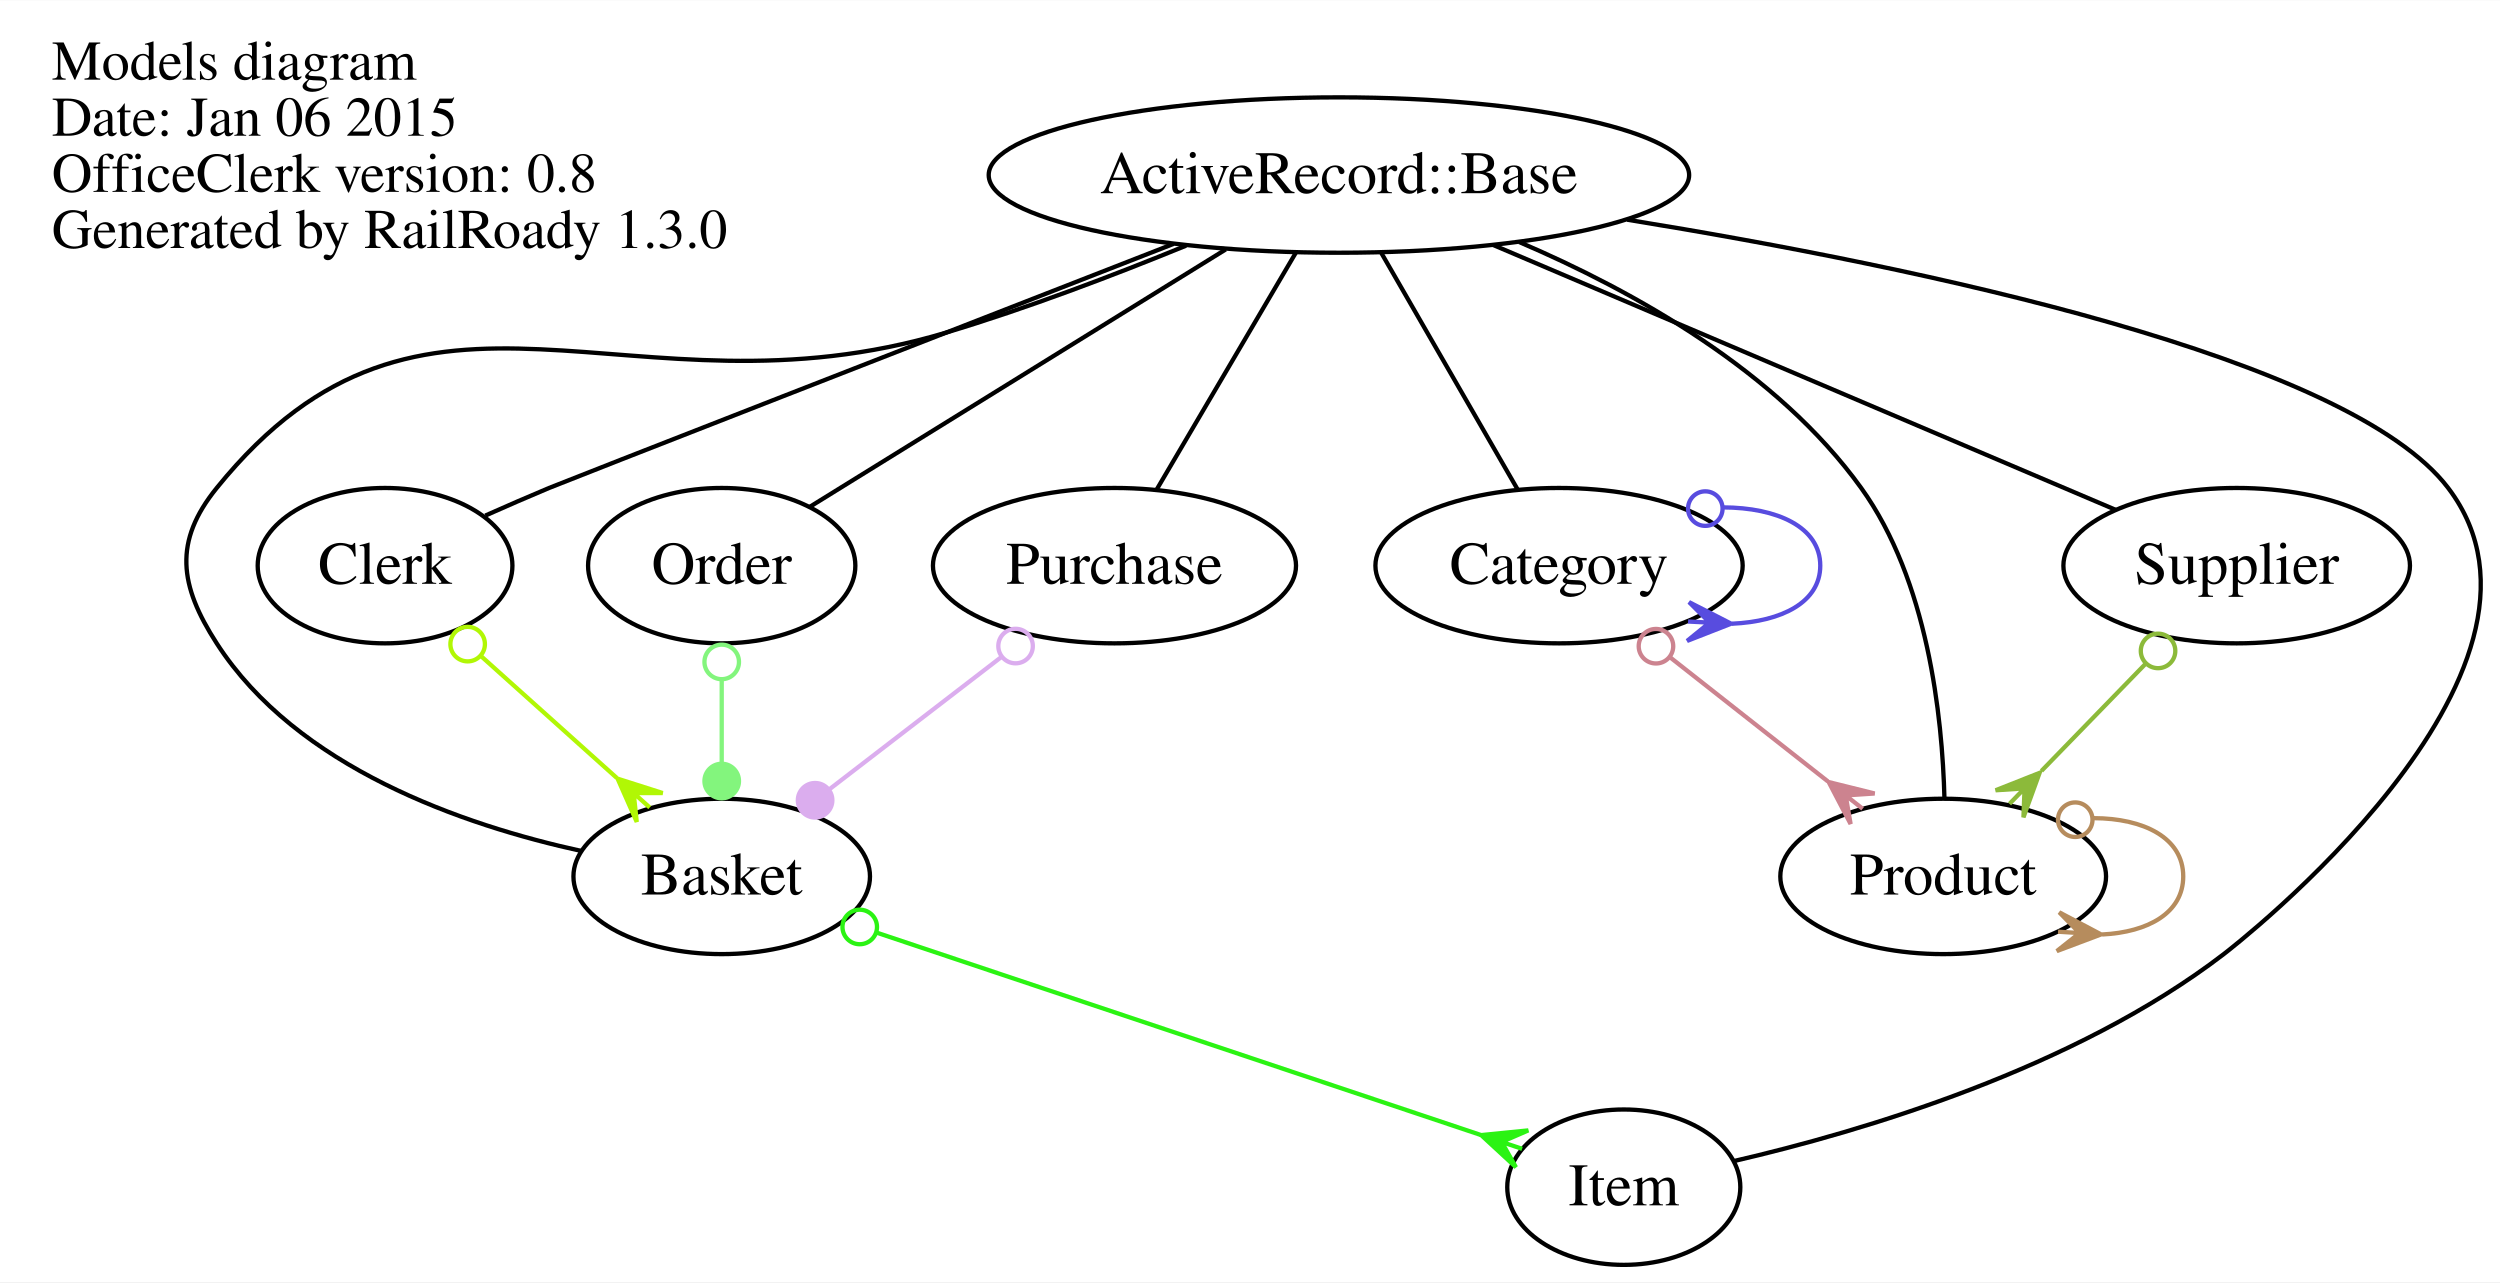
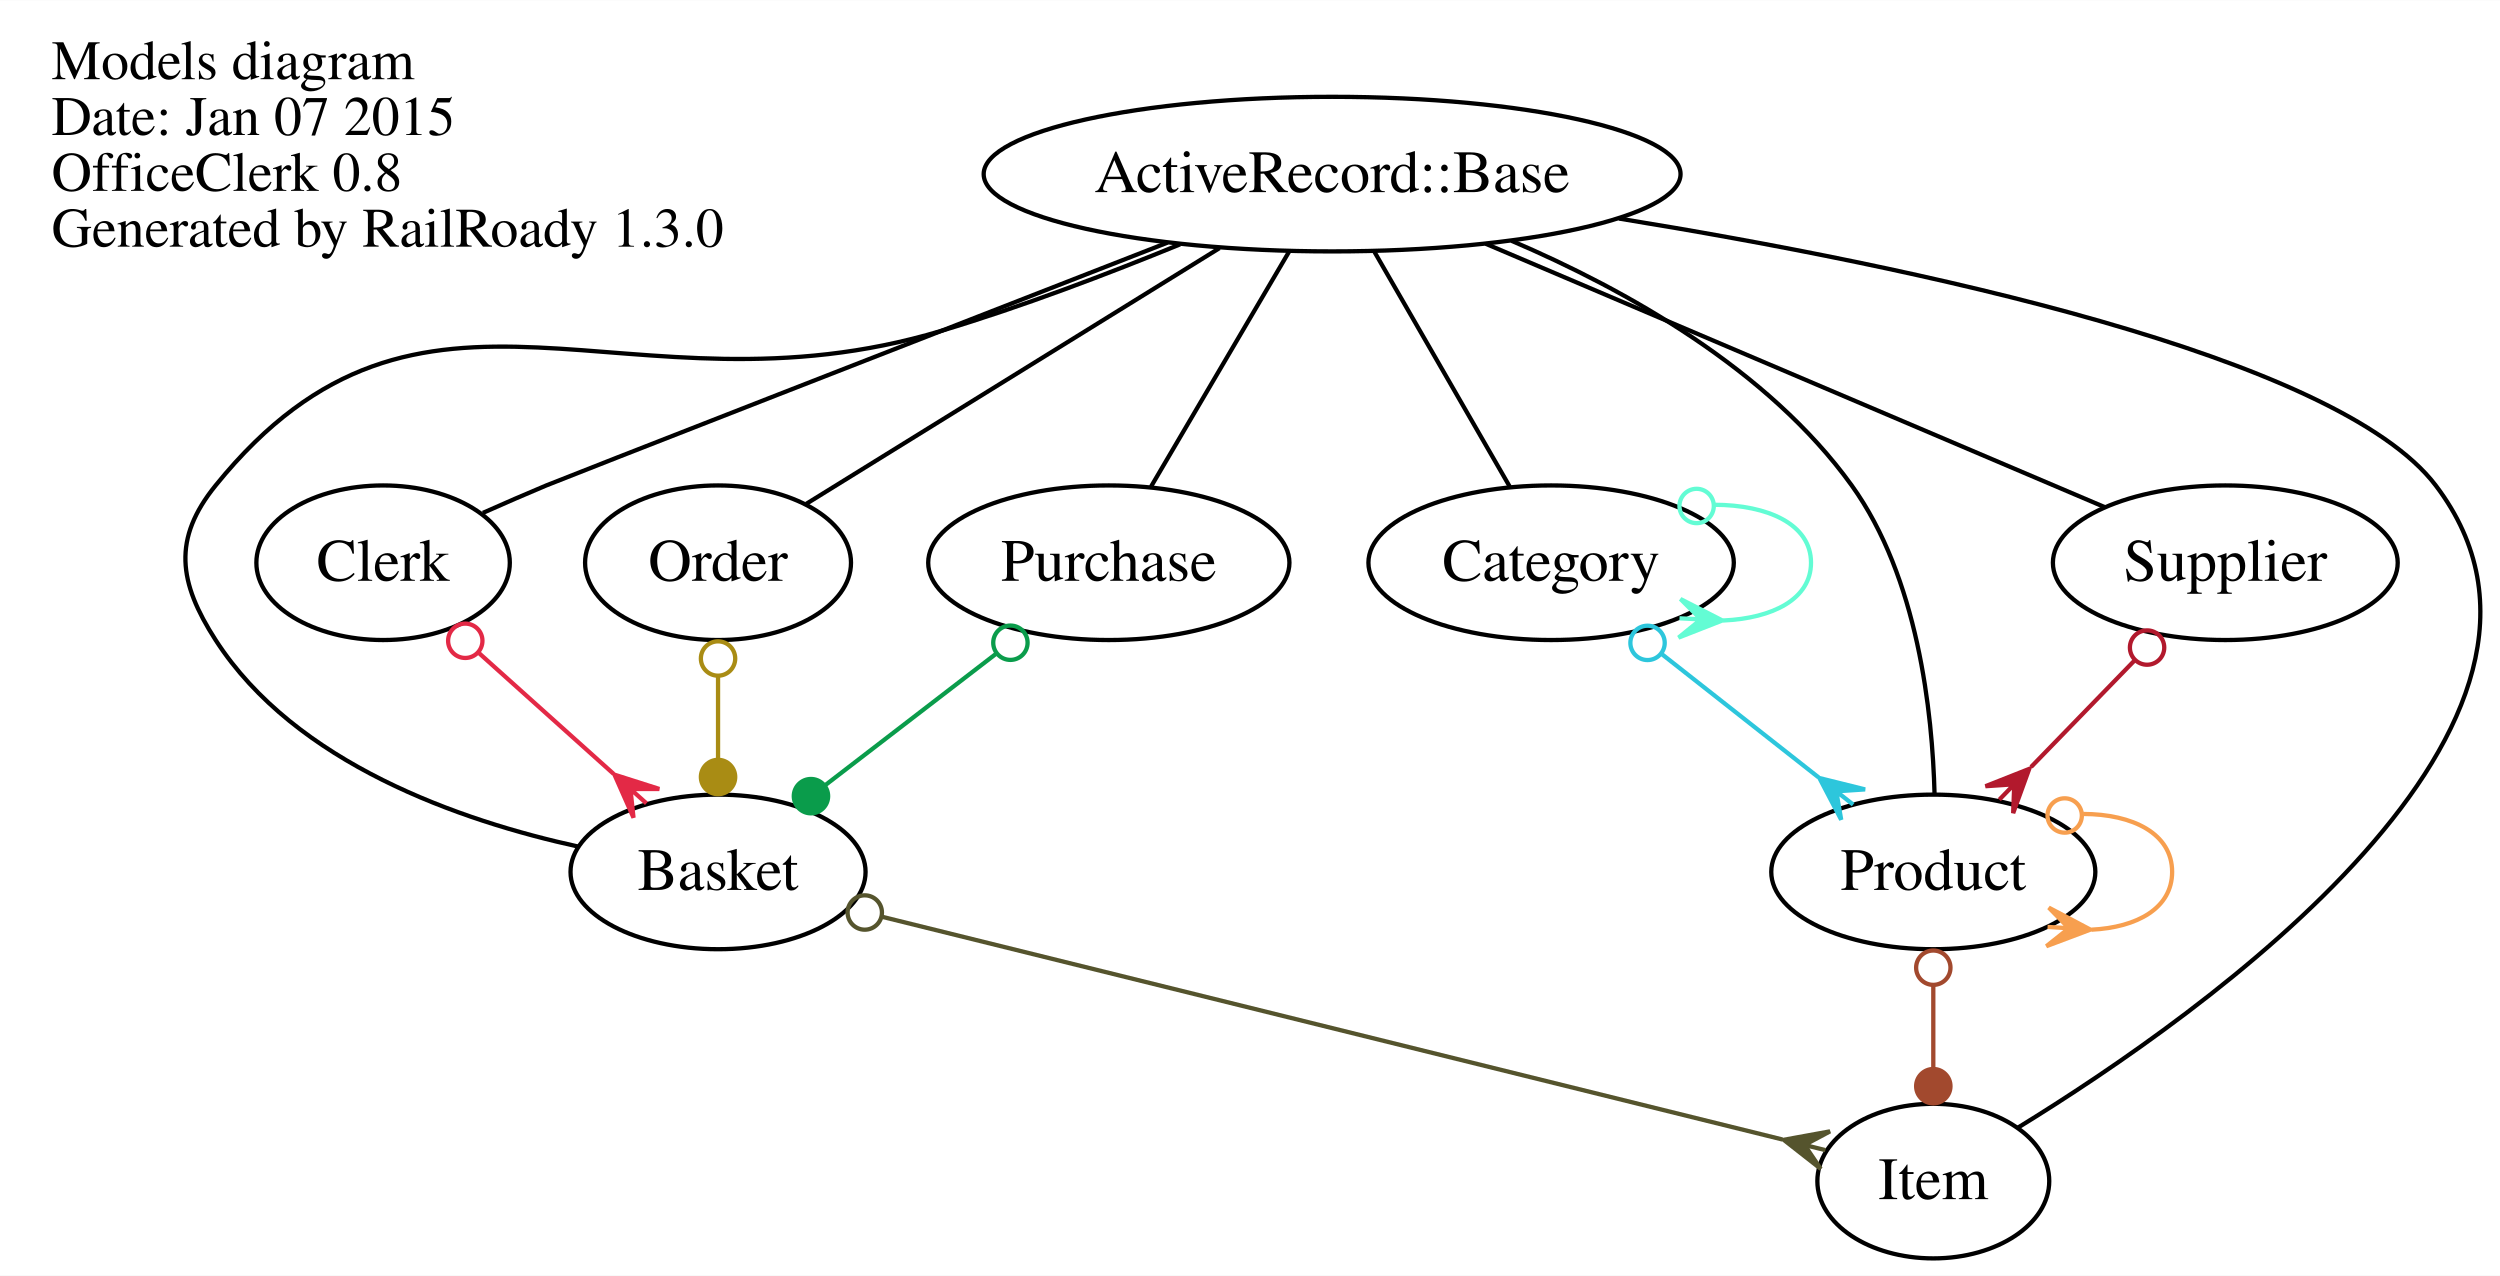
- <svg xmlns="http://www.w3.org/2000/svg" width="579pt" height="297pt" viewBox="0.00 0.00 579.22 297.00">
+ <svg xmlns="http://www.w3.org/2000/svg" width="582pt" height="297pt" viewBox="0.00 0.00 582.18 297.00">
  <g id="graph0" class="graph" transform="scale(1 1) rotate(0) translate(4 293)">
-     <polygon fill="white" stroke="none" points="-4,4 -4,-293 575.223,-293 575.223,4 -4,4" />
+     <polygon fill="white" stroke="none" points="-4,4 -4,-293 578.176,-293 578.176,4 -4,4" />
    <g id="node1" class="node">
      <text text-anchor="start" x="8" y="-274.6" font-family="Times,serif" font-size="13.00">Models diagram</text>
-       <text text-anchor="start" x="8" y="-261.6" font-family="Times,serif" font-size="13.00">Date: Jan 06 2015 </text>
-       <text text-anchor="start" x="8" y="-248.6" font-family="Times,serif" font-size="13.00">OfficeClerk version: 0.8</text>
+       <text text-anchor="start" x="8" y="-261.6" font-family="Times,serif" font-size="13.00">Date: Jan 07 2015</text>
+       <text text-anchor="start" x="8" y="-248.6" font-family="Times,serif" font-size="13.00">OfficeClerk 0.8</text>
      <text text-anchor="start" x="8" y="-235.6" font-family="Times,serif" font-size="13.00">Generated by RailRoady 1.3.0</text>
    </g>
    <g id="node2" class="node">
      <ellipse fill="none" stroke="black" cx="163.212" cy="-90" rx="34.353" ry="18" />
      <text text-anchor="middle" x="163.212" y="-85.8" font-family="Times,serif" font-size="14.00">Basket</text>
    </g>
    <g id="node5" class="node">
-       <ellipse fill="none" stroke="black" cx="372.212" cy="-18" rx="27" ry="18" />
-       <text text-anchor="middle" x="372.212" y="-13.8" font-family="Times,serif" font-size="14.00">Item</text>
+       <ellipse fill="none" stroke="black" cx="446.212" cy="-18" rx="27" ry="18" />
+       <text text-anchor="middle" x="446.212" y="-13.8" font-family="Times,serif" font-size="14.00">Item</text>
    </g>
    <g id="edge1" class="edge">
-       <path fill="none" stroke="#2bf313" d="M199.054,-76.996C238.337,-63.838 300.841,-42.904 339.034,-30.112" />
-       <ellipse fill="none" stroke="#2bf313" cx="195.191" cy="-78.289" rx="4" ry="4" />
-       <polygon fill="#2bf313" stroke="#2bf313" points="339.175,-30.065 350.086,-31.156 343.916,-28.477 348.657,-26.889 348.657,-26.889 348.657,-26.889 343.916,-28.477 347.228,-22.622 339.175,-30.065 339.175,-30.065" />
+       <path fill="none" stroke="#55542d" d="M201.44,-79.544C256.59,-65.903 357.697,-40.894 411.071,-27.692" />
+       <ellipse fill="none" stroke="#55542d" cx="197.381" cy="-80.548" rx="4" ry="4" />
+       <polygon fill="#55542d" stroke="#55542d" points="411.374,-27.617 422.162,-29.584 416.228,-26.416 421.082,-25.216 421.082,-25.216 421.082,-25.216 416.228,-26.416 420.001,-20.848 411.374,-27.617 411.374,-27.617" />
    </g>
    <g id="node3" class="node">
      <ellipse fill="none" stroke="black" cx="357.212" cy="-162" rx="42.546" ry="18" />
      <text text-anchor="middle" x="357.212" y="-157.8" font-family="Times,serif" font-size="14.00">Category</text>
    </g>
    <g id="edge4" class="edge">
-       <path fill="none" stroke="#584cdf" d="M395.177,-175.5C407.721,-175.467 417.734,-170.967 417.734,-162 417.734,-153.541 408.823,-149.057 397.281,-148.549" />
-       <ellipse fill="none" stroke="#584cdf" cx="391.097" cy="-175.218" rx="4" ry="4" />
-       <polygon fill="#584cdf" stroke="#584cdf" points="397.094,-148.558 386.882,-144.563 392.1,-148.807 387.106,-149.057 387.106,-149.057 387.106,-149.057 392.1,-148.807 387.331,-153.551 397.094,-148.558 397.094,-148.558" />
+       <path fill="none" stroke="#63fcd4" d="M395.177,-175.5C407.721,-175.467 417.734,-170.967 417.734,-162 417.734,-153.541 408.823,-149.057 397.281,-148.549" />
+       <ellipse fill="none" stroke="#63fcd4" cx="391.097" cy="-175.218" rx="4" ry="4" />
+       <polygon fill="#63fcd4" stroke="#63fcd4" points="397.094,-148.558 386.882,-144.563 392.1,-148.807 387.106,-149.057 387.106,-149.057 387.106,-149.057 392.1,-148.807 387.331,-153.551 397.094,-148.558 397.094,-148.558" />
    </g>
    <g id="node7" class="node">
      <ellipse fill="none" stroke="black" cx="446.212" cy="-90" rx="37.735" ry="18" />
      <text text-anchor="middle" x="446.212" y="-85.8" font-family="Times,serif" font-size="14.00">Product</text>
    </g>
    <g id="edge3" class="edge">
-       <path fill="none" stroke="#cc838f" d="M382.832,-140.849C394.321,-131.813 407.872,-121.155 419.488,-112.019" />
-       <ellipse fill="none" stroke="#cc838f" cx="379.667" cy="-143.338" rx="4" ry="4" />
-       <polygon fill="#cc838f" stroke="#cc838f" points="419.687,-111.862 430.33,-109.217 423.618,-108.771 427.548,-105.68 427.548,-105.68 427.548,-105.68 423.618,-108.771 424.766,-102.143 419.687,-111.862 419.687,-111.862" />
+       <path fill="none" stroke="#2dc6dc" d="M382.832,-140.849C394.321,-131.813 407.872,-121.155 419.488,-112.019" />
+       <ellipse fill="none" stroke="#2dc6dc" cx="379.667" cy="-143.338" rx="4" ry="4" />
+       <polygon fill="#2dc6dc" stroke="#2dc6dc" points="419.687,-111.862 430.33,-109.217 423.618,-108.771 427.548,-105.68 427.548,-105.68 427.548,-105.68 423.618,-108.771 424.766,-102.143 419.687,-111.862 419.687,-111.862" />
    </g>
    <g id="node4" class="node">
      <ellipse fill="none" stroke="black" cx="85.212" cy="-162" rx="29.51" ry="18" />
      <text text-anchor="middle" x="85.212" y="-157.8" font-family="Times,serif" font-size="14.00">Clerk</text>
    </g>
    <g id="edge6" class="edge">
-       <path fill="none" stroke="#b1f705" d="M107.577,-140.929C117.371,-132.139 128.887,-121.804 138.893,-112.824" />
-       <ellipse fill="none" stroke="#b1f705" cx="104.35" cy="-143.824" rx="4" ry="4" />
-       <polygon fill="#b1f705" stroke="#b1f705" points="139.09,-112.648 149.538,-109.318 142.811,-109.308 146.533,-105.968 146.533,-105.968 146.533,-105.968 142.811,-109.308 143.527,-102.619 139.09,-112.648 139.09,-112.648" />
+       <path fill="none" stroke="#e32946" d="M107.577,-140.929C117.371,-132.139 128.887,-121.804 138.893,-112.824" />
+       <ellipse fill="none" stroke="#e32946" cx="104.35" cy="-143.824" rx="4" ry="4" />
+       <polygon fill="#e32946" stroke="#e32946" points="139.09,-112.648 149.538,-109.318 142.811,-109.308 146.533,-105.968 146.533,-105.968 146.533,-105.968 142.811,-109.308 143.527,-102.619 139.09,-112.648 139.09,-112.648" />
    </g>
    <g id="node6" class="node">
      <ellipse fill="none" stroke="black" cx="163.212" cy="-162" rx="30.962" ry="18" />
      <text text-anchor="middle" x="163.212" y="-157.8" font-family="Times,serif" font-size="14.00">Order</text>
    </g>
    <g id="edge9" class="edge">
-       <path fill="none" stroke="#83f57d" d="M163.212,-135.64C163.212,-129.348 163.212,-122.605 163.212,-116.316" />
-       <ellipse fill="none" stroke="#83f57d" cx="163.212" cy="-139.697" rx="4" ry="4" />
-       <ellipse fill="#83f57d" stroke="#83f57d" cx="163.212" cy="-112.104" rx="4" ry="4" />
+       <path fill="none" stroke="#a98c14" d="M163.212,-135.64C163.212,-129.348 163.212,-122.605 163.212,-116.316" />
+       <ellipse fill="none" stroke="#a98c14" cx="163.212" cy="-139.697" rx="4" ry="4" />
+       <ellipse fill="#a98c14" stroke="#a98c14" cx="163.212" cy="-112.104" rx="4" ry="4" />
+     </g>
+     <g id="edge12" class="edge">
+       <path fill="none" stroke="#a2492e" d="M446.212,-63.64C446.212,-57.348 446.212,-50.605 446.212,-44.316" />
+       <ellipse fill="none" stroke="#a2492e" cx="446.212" cy="-67.697" rx="4" ry="4" />
+       <ellipse fill="#a2492e" stroke="#a2492e" cx="446.212" cy="-40.104" rx="4" ry="4" />
    </g>
    <g id="edge11" class="edge">
-       <path fill="none" stroke="#b68c5d" d="M481.091,-103.5C492.623,-103.469 501.829,-98.969 501.829,-90 501.829,-81.548 493.654,-77.065 483.063,-76.55" />
-       <ellipse fill="none" stroke="#b68c5d" cx="476.807" cy="-103.141" rx="4" ry="4" />
-       <polygon fill="#b68c5d" stroke="#b68c5d" points="482.801,-76.566 472.539,-72.702 477.811,-76.88 472.821,-77.193 472.821,-77.193 472.821,-77.193 477.811,-76.88 473.103,-81.684 482.801,-76.566 482.801,-76.566" />
+       <path fill="none" stroke="#f79f4f" d="M481.091,-103.5C492.623,-103.469 501.829,-98.969 501.829,-90 501.829,-81.548 493.654,-77.065 483.063,-76.55" />
+       <ellipse fill="none" stroke="#f79f4f" cx="476.807" cy="-103.141" rx="4" ry="4" />
+       <polygon fill="#f79f4f" stroke="#f79f4f" points="482.801,-76.566 472.539,-72.702 477.811,-76.88 472.821,-77.193 472.821,-77.193 472.821,-77.193 477.811,-76.88 473.103,-81.684 482.801,-76.566 482.801,-76.566" />
    </g>
    <g id="node8" class="node">
      <ellipse fill="none" stroke="black" cx="254.212" cy="-162" rx="42.061" ry="18" />
      <text text-anchor="middle" x="254.212" y="-157.8" font-family="Times,serif" font-size="14.00">Purchase</text>
    </g>
-     <g id="edge13" class="edge">
-       <path fill="none" stroke="#dbadee" d="M227.925,-140.78C215.429,-131.167 200.565,-119.734 188.236,-110.25" />
-       <ellipse fill="none" stroke="#dbadee" cx="231.296" cy="-143.372" rx="4" ry="4" />
-       <ellipse fill="#dbadee" stroke="#dbadee" cx="184.849" cy="-107.644" rx="4" ry="4" />
+     <g id="edge14" class="edge">
+       <path fill="none" stroke="#0a9c4b" d="M227.925,-140.78C215.429,-131.167 200.565,-119.734 188.236,-110.25" />
+       <ellipse fill="none" stroke="#0a9c4b" cx="231.296" cy="-143.372" rx="4" ry="4" />
+       <ellipse fill="#0a9c4b" stroke="#0a9c4b" cx="184.849" cy="-107.644" rx="4" ry="4" />
    </g>
    <g id="node9" class="node">
      <ellipse fill="none" stroke="black" cx="514.212" cy="-162" rx="40.149" ry="18" />
      <text text-anchor="middle" x="514.212" y="-157.8" font-family="Times,serif" font-size="14.00">Supplier</text>
    </g>
-     <g id="edge15" class="edge">
-       <path fill="none" stroke="#8cba3a" d="M493.029,-139.194C485.393,-131.334 476.748,-122.434 468.983,-114.441" />
-       <ellipse fill="none" stroke="#8cba3a" cx="495.994" cy="-142.247" rx="4" ry="4" />
-       <polygon fill="#8cba3a" stroke="#8cba3a" points="468.549,-113.994 464.809,-103.686 465.065,-110.408 461.581,-106.821 461.581,-106.821 461.581,-106.821 465.065,-110.408 458.353,-109.957 468.549,-113.994 468.549,-113.994" />
+     <g id="edge16" class="edge">
+       <path fill="none" stroke="#b2192d" d="M493.029,-139.194C485.393,-131.334 476.748,-122.434 468.983,-114.441" />
+       <ellipse fill="none" stroke="#b2192d" cx="495.994" cy="-142.247" rx="4" ry="4" />
+       <polygon fill="#b2192d" stroke="#b2192d" points="468.549,-113.994 464.809,-103.686 465.065,-110.408 461.581,-106.821 461.581,-106.821 461.581,-106.821 465.065,-110.408 458.353,-109.957 468.549,-113.994 468.549,-113.994" />
    </g>
    <g id="node10" class="node">
      <ellipse fill="none" stroke="black" cx="306.212" cy="-252.5" rx="81.142" ry="18" />
      <text text-anchor="middle" x="306.212" y="-248.3" font-family="Times,serif" font-size="14.00">ActiveRecord::Base</text>
    </g>
    <g id="edge2" class="edge">
      <path fill="none" stroke="black" d="M270.806,-236.146C254.155,-229.326 233.894,-221.594 215.212,-216 141.642,-193.973 94.528,-239.693 46.212,-180 36.145,-167.563 37.541,-157.447 46.212,-144 64.762,-115.233 103.131,-101.908 130.883,-95.85" />
    </g>
    <g id="edge5" class="edge">
      <path fill="none" stroke="black" d="M316.045,-234.436C325.134,-218.665 338.558,-195.37 347.582,-179.711" />
    </g>
    <g id="edge7" class="edge">
      <path fill="none" stroke="black" d="M267.899,-236.557C215.292,-216.036 126.741,-181.478 123.212,-180 118.412,-177.99 113.306,-175.766 108.446,-173.607" />
    </g>
    <g id="edge8" class="edge">
-       <path fill="none" stroke="black" d="M373.029,-242.15C441.226,-231.078 540.237,-210.239 563.212,-180 595.744,-137.182 512.769,-73.196 511.212,-72 476.694,-45.498 427.397,-30.922 397.73,-24.054" />
+       <path fill="none" stroke="black" d="M373.029,-242.15C441.226,-231.078 540.237,-210.239 563.212,-180 605.227,-124.7 509.138,-56.986 465.911,-30.444" />
    </g>
    <g id="edge10" class="edge">
      <path fill="none" stroke="black" d="M279.983,-235.268C252.246,-218.102 209.068,-191.38 183.719,-175.692" />
    </g>
-     <g id="edge12" class="edge">
+     <g id="edge13" class="edge">
      <path fill="none" stroke="black" d="M347.978,-236.979C374.65,-225.568 407.759,-207.036 427.212,-180 442.622,-158.583 446.012,-127.234 446.507,-108.026" />
    </g>
-     <g id="edge14" class="edge">
+     <g id="edge15" class="edge">
      <path fill="none" stroke="black" d="M296.186,-234.436C286.919,-218.665 273.231,-195.37 264.031,-179.711" />
    </g>
-     <g id="edge16" class="edge">
+     <g id="edge17" class="edge">
      <path fill="none" stroke="black" d="M341.968,-236.286C382.854,-218.89 448.934,-190.774 486.241,-174.901" />
    </g>
  </g>
</svg>
